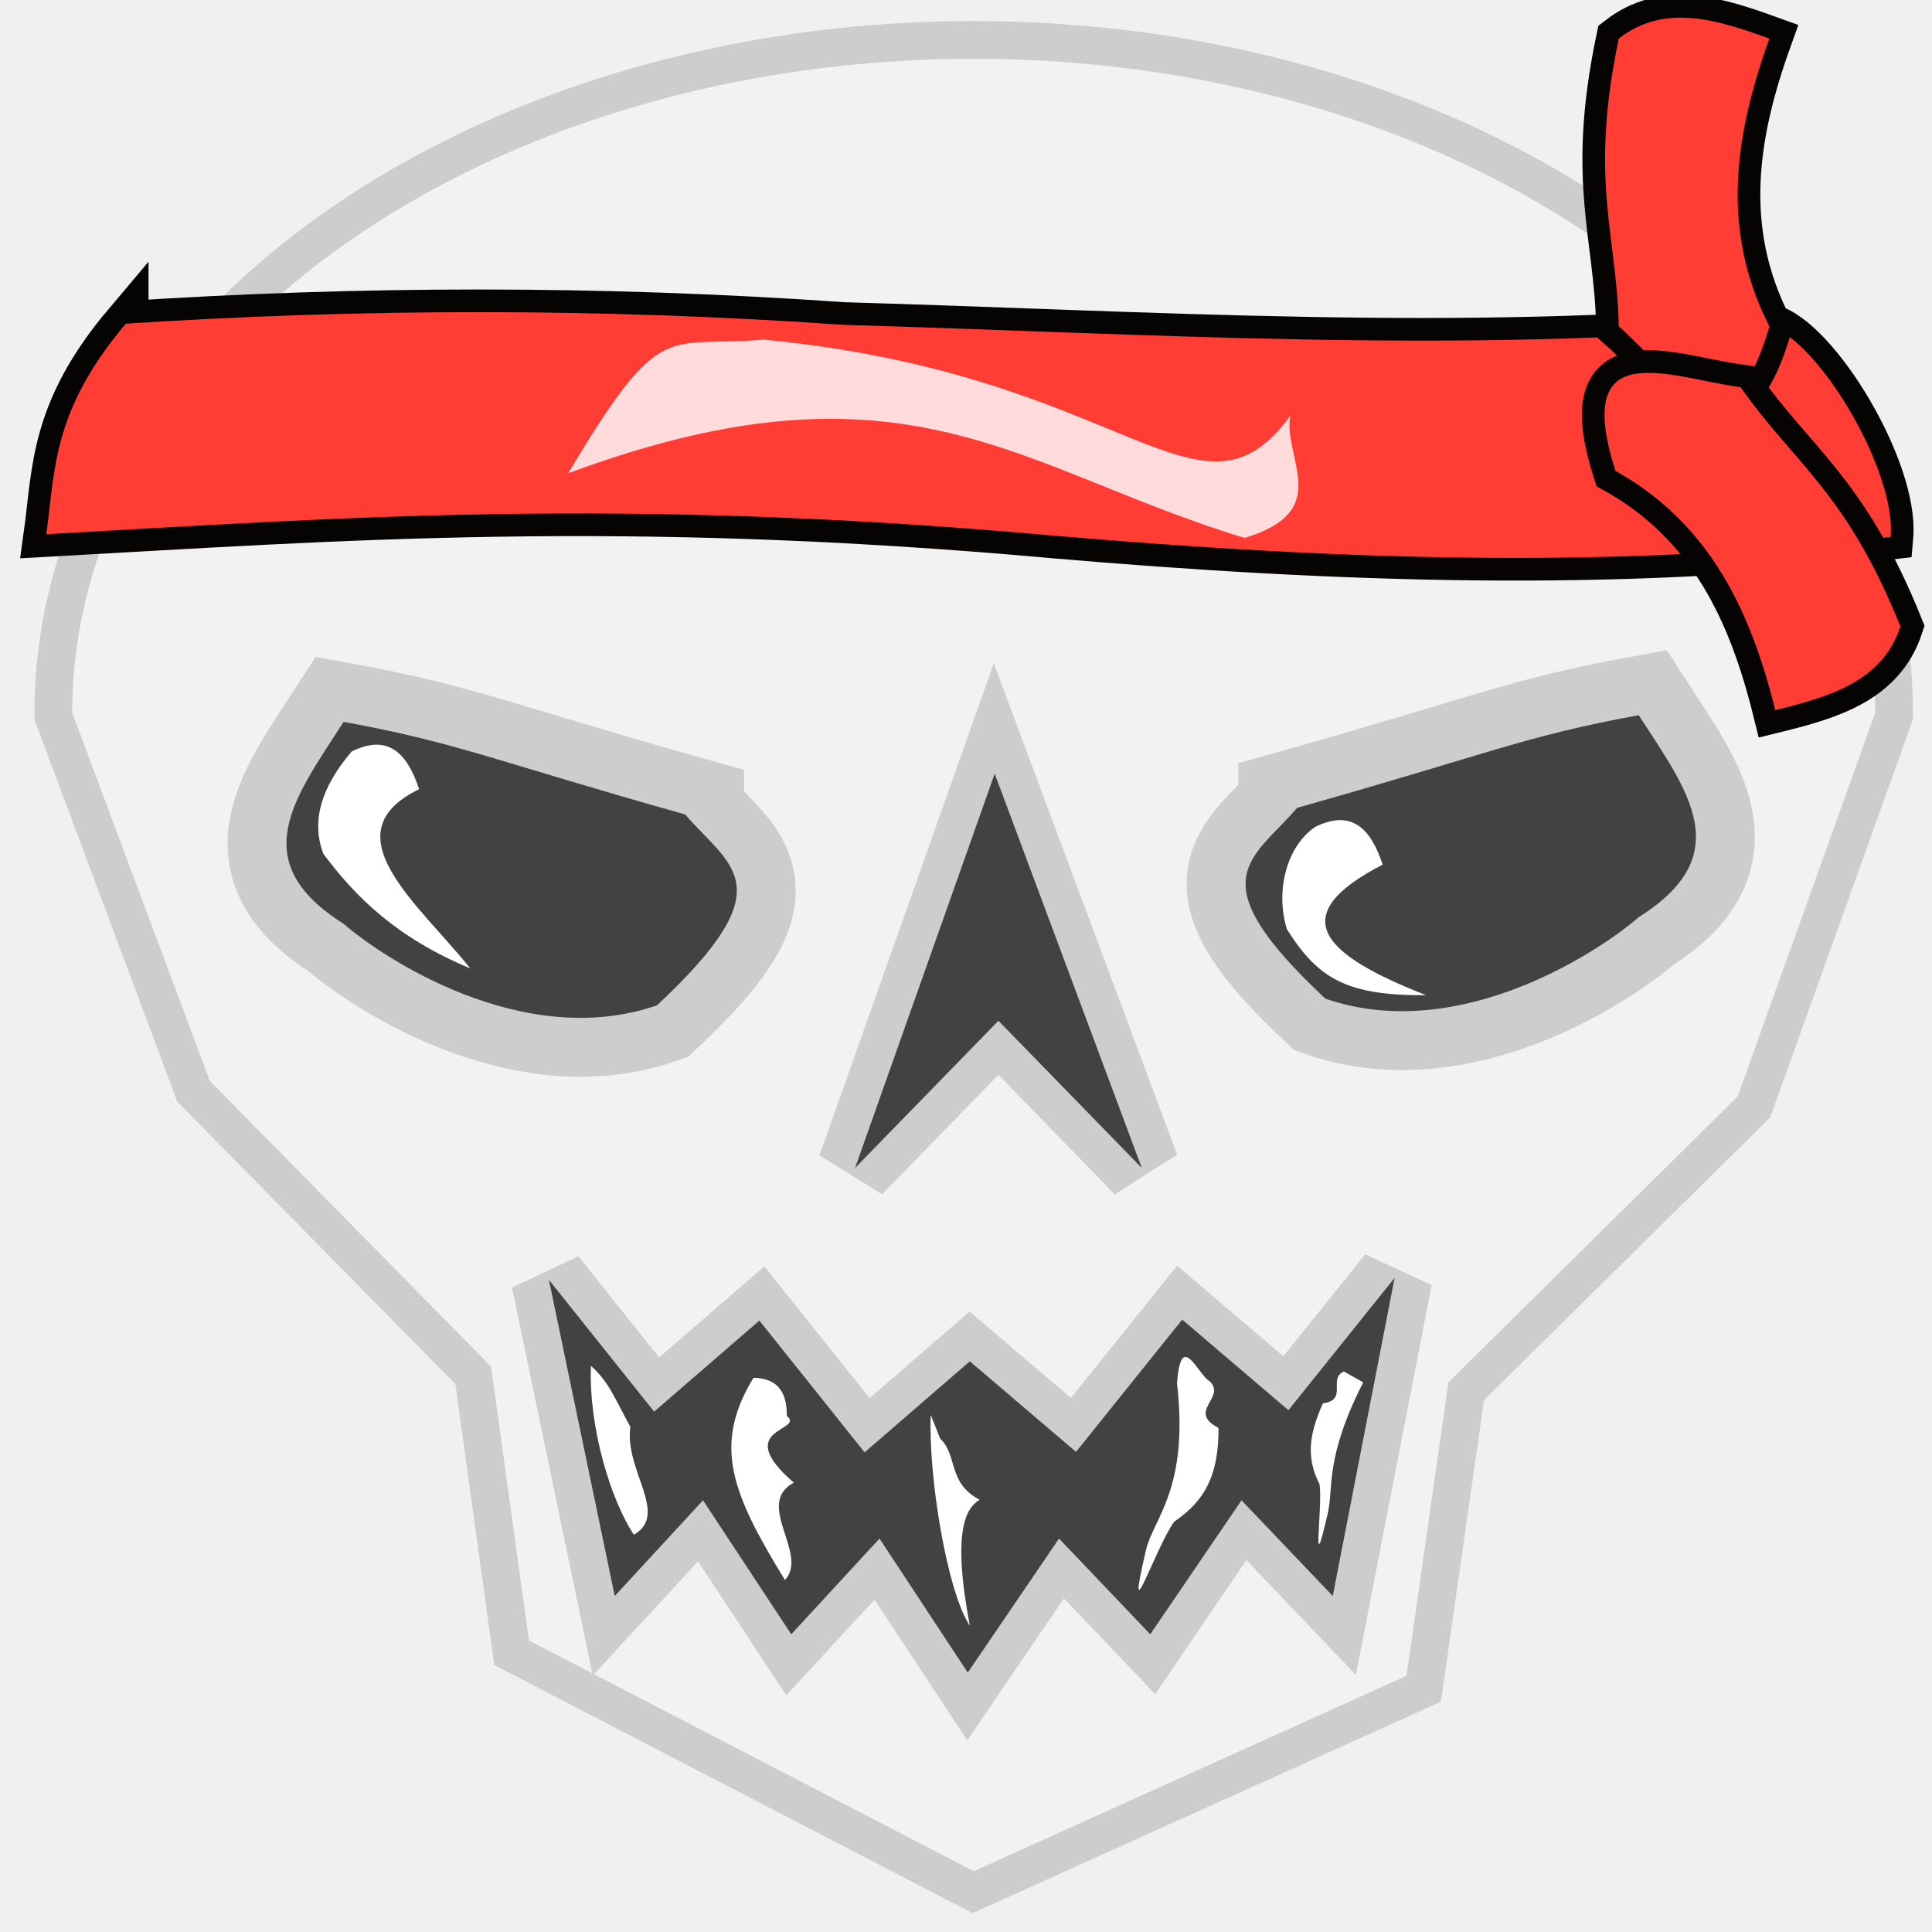
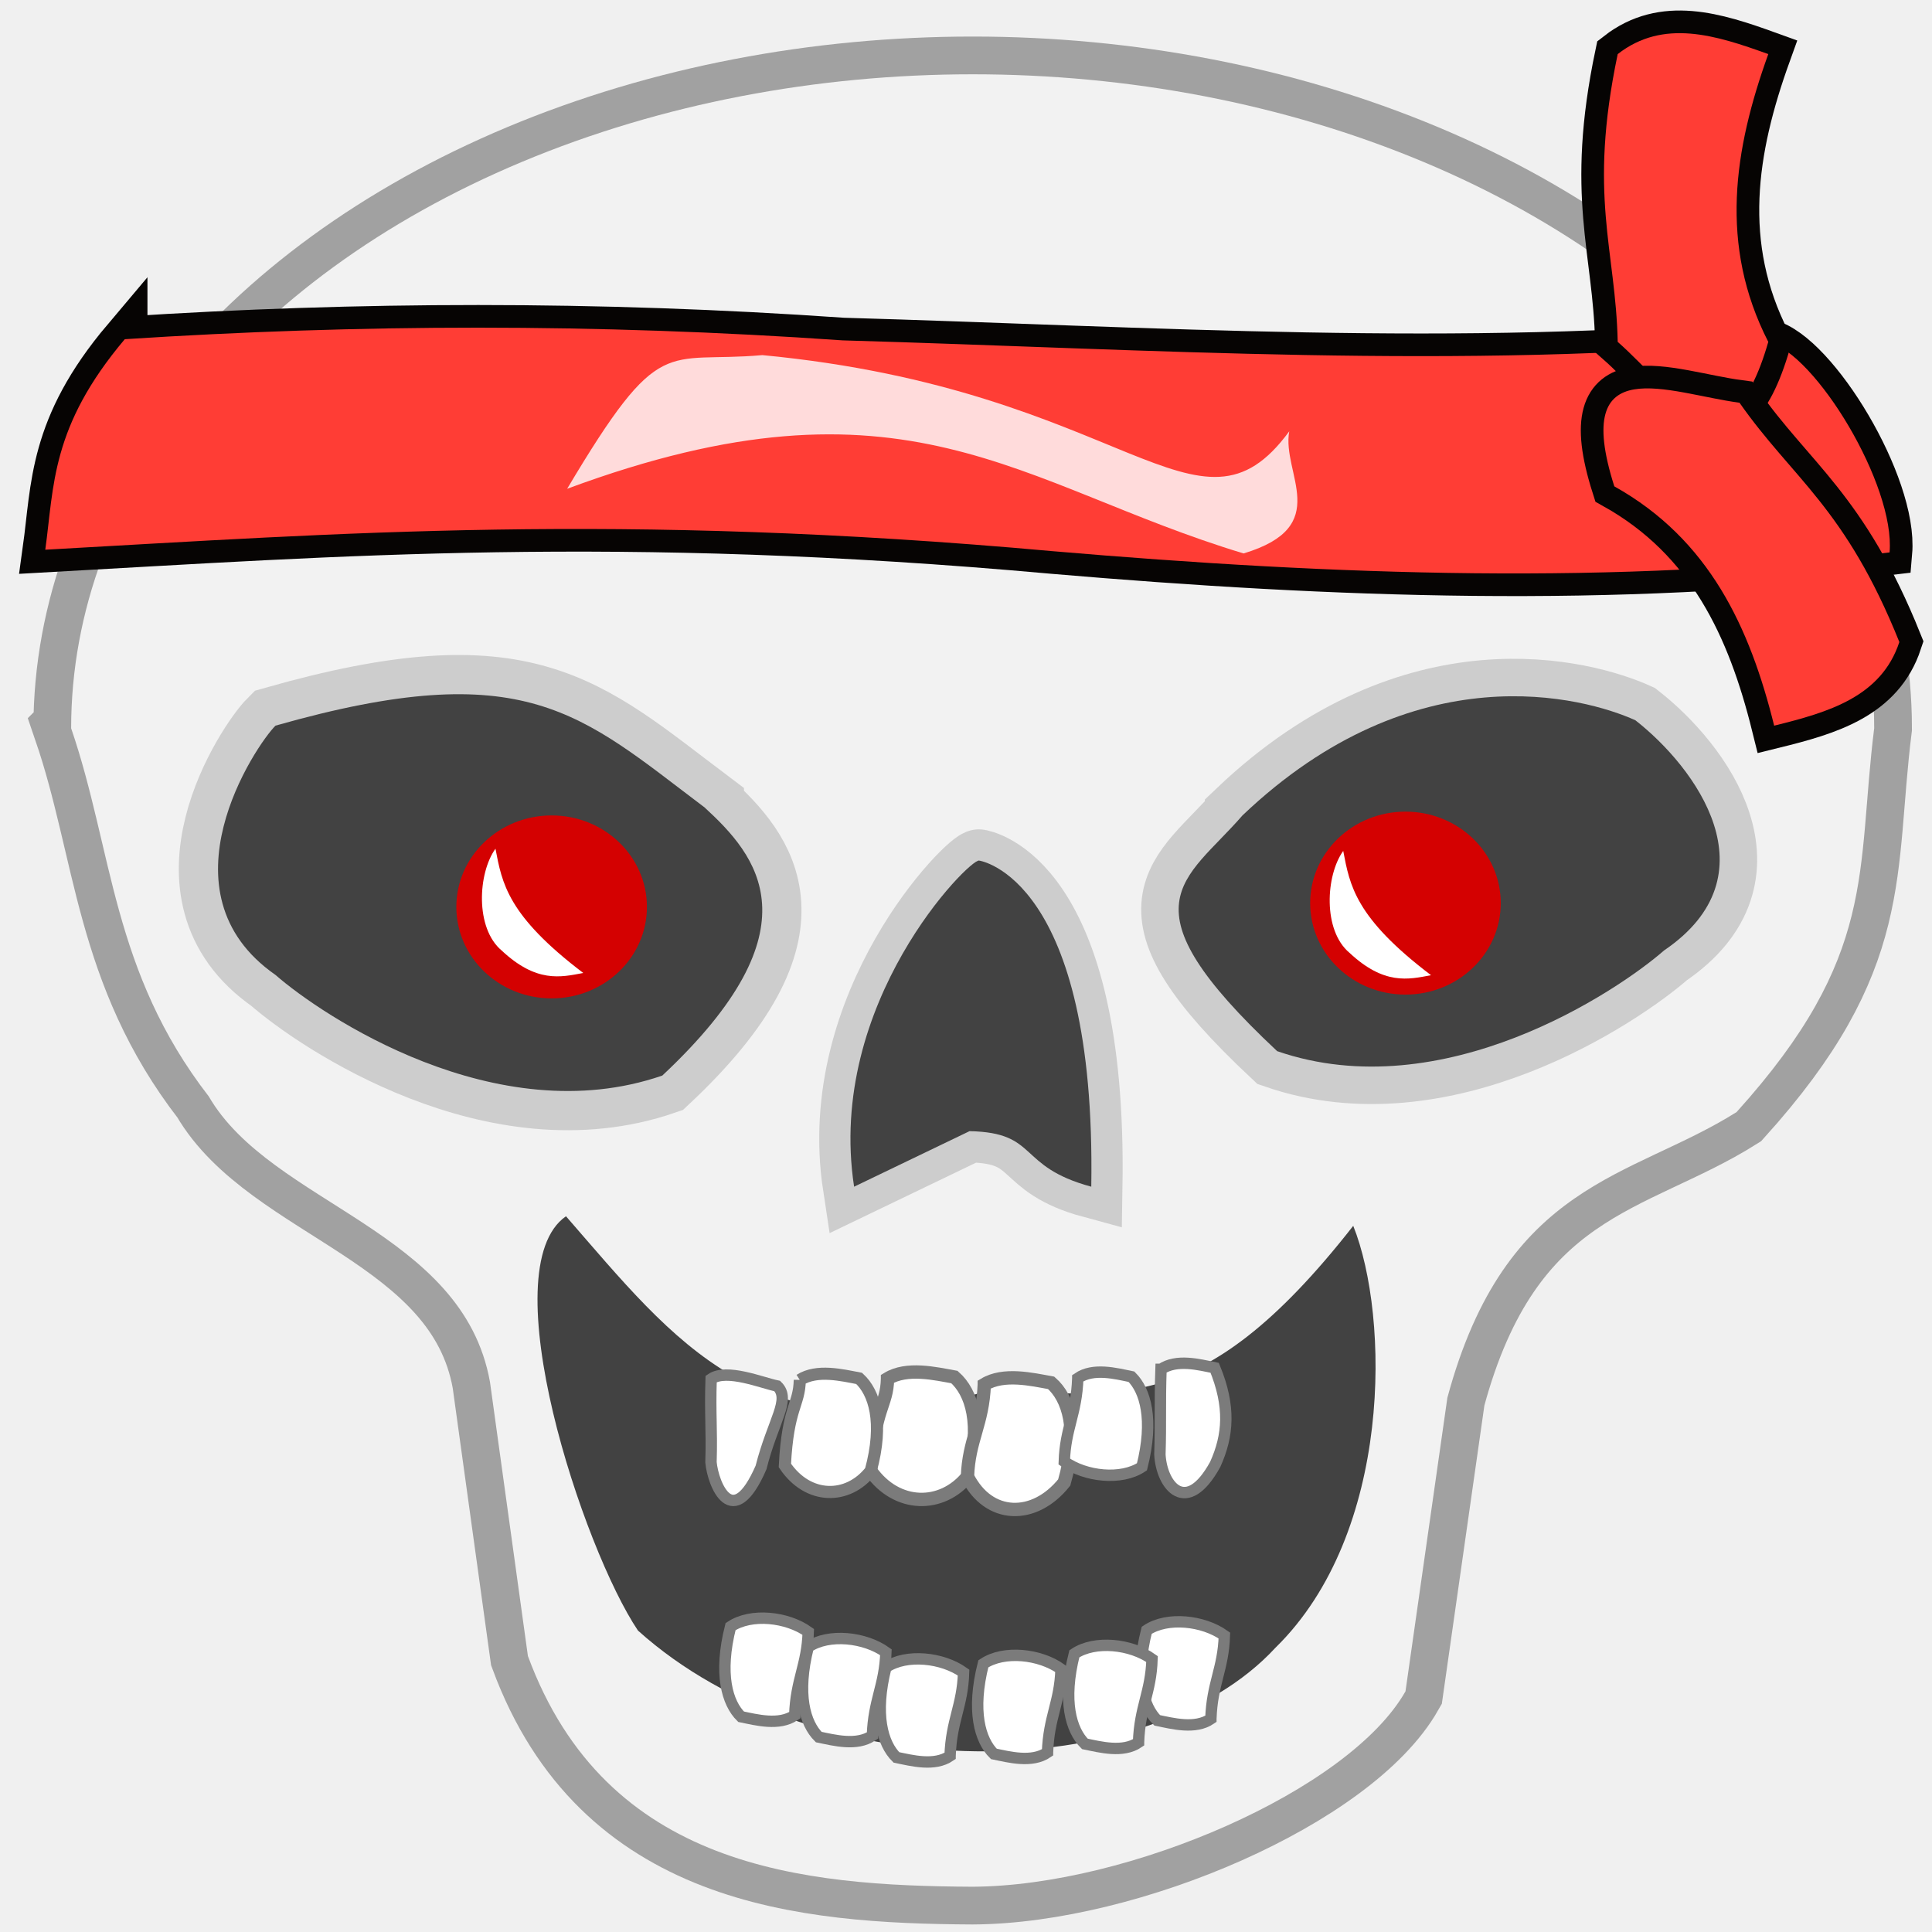
<svg xmlns="http://www.w3.org/2000/svg" xmlns:xlink="http://www.w3.org/1999/xlink" width="256" height="256" viewBox="0 0 67.733 67.733" version="1.1" id="svg8">
  <defs id="defs2">
    <linearGradient id="linearGradient4672">
      <stop id="stop4668" offset="0" style="stop-color:#552200;stop-opacity:1" />
      <stop id="stop4670" offset="1" style="stop-color:#f8cfa3;stop-opacity:0;" />
    </linearGradient>
    <linearGradient id="linearGradient4666">
      <stop id="stop4662" offset="0" style="stop-color:#784421;stop-opacity:1" />
      <stop id="stop4664" offset="1" style="stop-color:#f8cfa3;stop-opacity:0;" />
    </linearGradient>
    <linearGradient id="linearGradient4644">
      <stop style="stop-color:#552200;stop-opacity:1" offset="0" id="stop4640" />
      <stop style="stop-color:#f8cfa3;stop-opacity:0;" offset="1" id="stop4642" />
    </linearGradient>
    <linearGradient xlink:href="#linearGradient4644" id="linearGradient4646" x1="96.519" y1="165.911" x2="110.117" y2="164.307" gradientUnits="userSpaceOnUse" />
    <linearGradient xlink:href="#linearGradient4672" id="linearGradient4648" x1="96.974" y1="155.001" x2="104.437" y2="150.658" gradientUnits="userSpaceOnUse" />
    <linearGradient xlink:href="#linearGradient4666" id="linearGradient4650" x1="77.2" y1="156.859" x2="85.43" y2="156.516" gradientUnits="userSpaceOnUse" />
  </defs>
  <g id="layer1" transform="translate(-73.86357,-105.1402)">
-     <path style="opacity:1;vector-effect:none;fill:#f2f2f2;fill-opacity:1;fill-rule:nonzero;stroke:#cdcdcd;stroke-width:2.646;stroke-linecap:butt;stroke-linejoin:miter;stroke-miterlimit:4;stroke-dasharray:none;stroke-dashoffset:0;stroke-opacity:1;paint-order:stroke fill markers" d="m 76.395,130.125 c -2e-6,-8.19 6.024,-15.758 15.803,-19.853 9.779,-4.095 21.827,-4.095 31.606,0 9.779,4.095 15.803,11.663 15.803,19.853 l -4.825,13.459 -10.139,10.016 -1.468,10.292 -15.174,6.85 -15.593,-8.089 -1.329,-9.603 -9.86,-10.016 z" id="path4516" />
-     <path style="opacity:1;vector-effect:none;fill:#424242;fill-opacity:1;fill-rule:nonzero;stroke:#cdcdcd;stroke-width:2.646;stroke-linecap:butt;stroke-linejoin:miter;stroke-miterlimit:4;stroke-dasharray:none;stroke-dashoffset:0;stroke-opacity:1;paint-order:stroke fill markers" d="m 93.108,150.01 3.689,4.62 3.689,-3.192 3.689,4.62 3.689,-3.192 3.723,3.175 3.723,-4.637 3.723,3.175 3.723,-4.637 -2.168,11.152 -3.199,-3.356 -3.199,4.698 -3.199,-3.356 -3.199,4.698 -3.094,-4.698 -3.094,3.356 -3.094,-4.698 -3.094,3.356 z" id="rect4519" />
-     <path style="opacity:1;vector-effect:none;fill:#424242;fill-opacity:1;fill-rule:nonzero;stroke:#cdcdcd;stroke-width:2.646;stroke-linecap:butt;stroke-linejoin:miter;stroke-miterlimit:4;stroke-dasharray:none;stroke-dashoffset:0;stroke-opacity:1;paint-order:stroke fill markers" d="m 108.736,132.265 5.157,13.822 -5.026,-5.16 -5.026,5.16 z" id="rect4550" />
-     <path style="opacity:1;vector-effect:none;fill:#424242;fill-opacity:1;fill-rule:nonzero;stroke:#cdcdcd;stroke-width:4.128;stroke-linecap:butt;stroke-linejoin:miter;stroke-miterlimit:4;stroke-dasharray:none;stroke-dashoffset:0;stroke-opacity:1;paint-order:stroke fill markers" d="m 119.341,133.461 c 6.805,-1.918 7.936,-2.506 11.974,-3.247 1.745,2.693 3.467,4.895 0,7.08 -1.298,1.137 -6.263,4.487 -10.985,2.858 -4.486,-4.199 -2.614,-4.817 -0.989,-6.69 z" id="rect4558" />
-     <path style="opacity:1;vector-effect:none;fill:#424242;fill-opacity:1;fill-rule:nonzero;stroke:#cdcdcd;stroke-width:4.128;stroke-linecap:butt;stroke-linejoin:miter;stroke-miterlimit:4;stroke-dasharray:none;stroke-dashoffset:0;stroke-opacity:1;paint-order:stroke fill markers" d="m 97.886,133.695 c -6.805,-1.918 -7.936,-2.506 -11.974,-3.247 -1.745,2.693 -3.467,4.895 0,7.08 1.298,1.137 6.263,4.487 10.985,2.858 4.486,-4.199 2.614,-4.817 0.989,-6.69 z" id="rect4558-4" />
-     <path style="opacity:1;vector-effect:none;fill:#ff3d35;fill-opacity:1;fill-rule:nonzero;stroke:#060403;stroke-width:1.588;stroke-linecap:butt;stroke-linejoin:miter;stroke-miterlimit:4;stroke-dasharray:none;stroke-dashoffset:0;stroke-opacity:1;paint-order:stroke fill markers" d="m 78.276,116.488 c 8.147,-0.529 16.513,-0.563 25.164,0.041 10.818,0.311 21.636,1.042 32.454,0.053 1.661,0.42 4.456,5.026 4.252,7.381 -9.632,1.158 -19.453,0.803 -29.336,-0.043 -15.262,-1.378 -25.05,-0.621 -35.322,-0.052 0.31,-2.232 0.191,-4.306 2.788,-7.381 z" id="rect4561" />
-     <path style="opacity:1;vector-effect:none;fill:#ff3d35;fill-opacity:1;fill-rule:nonzero;stroke:#060403;stroke-width:1.588;stroke-linecap:butt;stroke-linejoin:miter;stroke-miterlimit:4;stroke-dasharray:none;stroke-dashoffset:0;stroke-opacity:1;paint-order:stroke fill markers" d="m 130.616,106.493 c 1.599,-1.247 3.433,-0.668 5.279,0 -1.203,3.338 -1.737,6.689 0,10.089 -1.402,4.865 -3.398,1.65 -5.279,0 -0.07,-3.255 -1.047,-5.103 0,-10.089 z" id="rect4564" />
-     <path style="opacity:1;vector-effect:none;fill:#ff3d35;fill-opacity:1;fill-rule:nonzero;stroke:#060403;stroke-width:1.588;stroke-linecap:butt;stroke-linejoin:miter;stroke-miterlimit:4;stroke-dasharray:none;stroke-dashoffset:0;stroke-opacity:1;paint-order:stroke fill markers" d="m 140.49,127.105 c -0.637,1.925 -2.484,2.462 -4.389,2.932 -0.854,-3.443 -2.271,-6.527 -5.604,-8.39 -1.536,-4.825 1.909,-3.259 4.389,-2.932 1.866,2.668 3.705,3.662 5.604,8.39 z" id="rect4564-7" />
-     <path style="opacity:1;vector-effect:none;fill:#ffffff;fill-opacity:1;fill-rule:nonzero;stroke:none;stroke-width:1.588;stroke-linecap:butt;stroke-linejoin:miter;stroke-miterlimit:4;stroke-dasharray:none;stroke-dashoffset:0;stroke-opacity:1;paint-order:stroke fill markers" d="m 86.195,131.485 c 1.289,-0.633 1.952,0.075 2.362,1.323 -3.185,1.554 -0.021,4.015 1.795,6.284 -2.57,-1.07 -4.016,-2.494 -5.15,-4.016 -0.434,-1.133 -0.086,-2.332 0.992,-3.591 z" id="rect4588" />
-     <path style="opacity:1;vector-effect:none;fill:#ffffff;fill-opacity:1;fill-rule:nonzero;stroke:none;stroke-width:1.588;stroke-linecap:butt;stroke-linejoin:miter;stroke-miterlimit:4;stroke-dasharray:none;stroke-dashoffset:0;stroke-opacity:1;paint-order:stroke fill markers" d="m 119.975,134.129 c 1.289,-0.633 1.952,0.075 2.362,1.323 -3.516,1.818 -2.053,3.176 1.528,4.58 -2.773,0.016 -3.79,-0.572 -4.883,-2.312 -0.412,-1.329 -0.023,-2.898 0.992,-3.591 z" id="rect4588-1" />
-     <path style="opacity:1;vector-effect:none;fill:#ffffff;fill-opacity:1;fill-rule:nonzero;stroke:none;stroke-width:1.588;stroke-linecap:butt;stroke-linejoin:miter;stroke-miterlimit:4;stroke-dasharray:none;stroke-dashoffset:0;stroke-opacity:1;paint-order:stroke fill markers" d="m 94.582,153.026 c 0.628,0.566 0.801,1.074 1.38,2.138 -0.211,1.536 1.375,3.07 0.123,3.781 -0.796,-1.198 -1.59,-3.75 -1.503,-5.919 z" id="rect4606" />
-     <path style="opacity:1;vector-effect:none;fill:#ffffff;fill-opacity:1;fill-rule:nonzero;stroke:none;stroke-width:1.588;stroke-linecap:butt;stroke-linejoin:miter;stroke-miterlimit:4;stroke-dasharray:none;stroke-dashoffset:0;stroke-opacity:1;paint-order:stroke fill markers" d="m 101.449,154.78 c 0.66,0.539 -1.986,0.412 0.244,2.339 -1.396,0.754 0.543,2.504 -0.311,3.414 -1.865,-3.045 -2.544,-4.723 -1.102,-7.089 0.702,0.016 1.177,0.344 1.169,1.336 z" id="rect4606-4" />
-     <path style="opacity:1;vector-effect:none;fill:#ffffff;fill-opacity:1;fill-rule:nonzero;stroke:none;stroke-width:1.588;stroke-linecap:butt;stroke-linejoin:miter;stroke-miterlimit:4;stroke-dasharray:none;stroke-dashoffset:0;stroke-opacity:1;paint-order:stroke fill markers" d="m 106.828,155.582 c 0.616,0.576 0.25,1.547 1.38,2.138 -0.467,0.282 -0.982,1.05 -0.344,4.416 -0.796,-1.198 -1.457,-5.22 -1.37,-7.389 z" id="rect4606-2" />
-     <path style="opacity:1;vector-effect:none;fill:#ffdbdb;fill-opacity:1;fill-rule:nonzero;stroke:none;stroke-width:1.588;stroke-linecap:butt;stroke-linejoin:miter;stroke-miterlimit:4;stroke-dasharray:none;stroke-dashoffset:0;stroke-opacity:1;paint-order:stroke fill markers" d="m 100.628,117.046 c 12.745,1.212 15.273,7.039 18.472,2.671 -0.276,1.474 1.565,3.332 -1.602,4.282 -7.907,-2.391 -11.834,-6.673 -23.714,-2.267 3.293,-5.531 3.407,-4.38 6.845,-4.686 z" id="rect4630" />
-     <path style="opacity:1;vector-effect:none;fill:#ffffff;fill-opacity:1;fill-rule:nonzero;stroke:none;stroke-width:1.588;stroke-linecap:butt;stroke-linejoin:miter;stroke-miterlimit:4;stroke-dasharray:none;stroke-dashoffset:0;stroke-opacity:1;paint-order:stroke fill markers" d="m 116.266,153.56 c 0.616,0.576 -0.813,1.051 0.317,1.642 0.005,1.588 -0.426,2.52 -1.549,3.282 -0.656,0.886 -1.76,4.273 -0.993,0.994 0.26,-1.112 1.511,-2.127 1.088,-5.832 0.131,-1.912 0.723,-0.326 1.137,-0.086 z" id="rect4606-2-2" />
-     <path style="opacity:1;vector-effect:none;fill:#ffffff;fill-opacity:1;fill-rule:nonzero;stroke:none;stroke-width:1.588;stroke-linecap:butt;stroke-linejoin:miter;stroke-miterlimit:4;stroke-dasharray:none;stroke-dashoffset:0;stroke-opacity:1;paint-order:stroke fill markers" d="m 120.978,153.224 c -0.571,0.251 0.16,0.996 -0.736,1.116 -0.524,1.162 -0.563,1.965 -0.116,2.836 0.116,0.832 -0.311,3.621 0.29,1.004 0.204,-0.888 -0.111,-1.921 1.24,-4.577 z" id="rect4606-2-2-1" />
+     <path style="opacity:1;vector-effect:none;fill:#f2f2f2;fill-opacity:1;fill-rule:nonzero;stroke:#a1a1a1;stroke-width:2.646;stroke-linecap:butt;stroke-linejoin:miter;stroke-miterlimit:4;stroke-dasharray:none;stroke-dashoffset:0;stroke-opacity:1;paint-order:stroke fill markers" d="m 76.358,130.669 c -1e-5,-8.19 6.024,-15.758 15.803,-19.853 9.779,-4.095 21.827,-4.095 31.606,0 9.779,4.095 15.803,11.663 15.803,19.853 -0.63,5.045 0.138,7.964 -4.825,13.459 -3.695,2.331 -8.091,2.417 -10.139,10.016 l -1.468,10.292 c -1.978,3.485 -9.724,6.822 -15.174,6.85 -5.945,-0.032 -12.843,-0.635 -15.593,-8.089 l -1.329,-9.603 c -0.951,-5.333 -7.658,-6.22 -9.86,-10.016 -3.406,-4.399 -3.353,-8.613 -4.825,-12.908 z" id="path4516-8" />
+     <path style="opacity:1;vector-effect:none;fill:#424242;fill-opacity:1;fill-rule:nonzero;stroke:#cdcdcd;stroke-width:2.189;stroke-linecap:butt;stroke-linejoin:miter;stroke-miterlimit:4;stroke-dasharray:none;stroke-dashoffset:0;stroke-opacity:1;paint-order:stroke fill markers" d="m 108.188,135.311 c 0.021,0 4.112,0.593 3.934,11.433 -2.633,-0.713 -1.819,-1.898 -4.268,-1.947 l -4.047,1.947 c -0.988,-6.457 4.063,-11.512 4.381,-11.433 z" id="rect4550-7" />
+     <path style="opacity:1;vector-effect:none;fill:#424242;fill-opacity:1;fill-rule:nonzero;stroke:#cdcdcd;stroke-width:2.627;stroke-linecap:butt;stroke-linejoin:miter;stroke-miterlimit:4;stroke-dasharray:none;stroke-dashoffset:0;stroke-opacity:1;paint-order:stroke fill markers" d="m 117.418,133.732 c 6.067,-5.778 12.005,-4.144 13.78,-3.34 2.103,1.644 4.903,5.422 1.002,8.072 -1.602,1.403 -7.731,5.538 -13.561,3.528 -5.537,-5.183 -3.227,-5.947 -1.221,-8.259 z" id="rect4558-9" />
+     <path style="opacity:1;vector-effect:none;fill:#424242;fill-opacity:1;fill-rule:nonzero;stroke:#cdcdcd;stroke-width:2.75;stroke-linecap:butt;stroke-linejoin:miter;stroke-miterlimit:4;stroke-dasharray:none;stroke-dashoffset:0;stroke-opacity:1;paint-order:stroke fill markers" d="m 98.571,133.452 c -4.356,-3.282 -6.263,-5.369 -15.049,-2.872 -0.688,0.685 -4.167,5.84 0,8.74 1.602,1.403 7.731,5.539 13.561,3.528 5.534,-5.185 3.296,-7.731 1.488,-9.395 z" id="rect4558-4-2" />
+     <path style="opacity:1;vector-effect:none;fill:#ff3d35;fill-opacity:1;fill-rule:nonzero;stroke:#060403;stroke-width:1.588;stroke-linecap:butt;stroke-linejoin:miter;stroke-miterlimit:4;stroke-dasharray:none;stroke-dashoffset:0;stroke-opacity:1;paint-order:stroke fill markers" d="m 78.239,117.032 c 8.147,-0.529 16.513,-0.563 25.164,0.041 10.818,0.311 21.636,1.042 32.454,0.053 1.661,0.42 4.456,5.026 4.252,7.381 -9.632,1.158 -19.453,0.803 -29.336,-0.043 -15.262,-1.378 -25.05,-0.621 -35.322,-0.052 0.31,-2.232 0.191,-4.306 2.788,-7.381 z" id="rect4561-0" />
+     <path style="opacity:1;vector-effect:none;fill:#ff3d35;fill-opacity:1;fill-rule:nonzero;stroke:#060403;stroke-width:1.588;stroke-linecap:butt;stroke-linejoin:miter;stroke-miterlimit:4;stroke-dasharray:none;stroke-dashoffset:0;stroke-opacity:1;paint-order:stroke fill markers" d="m 130.578,107.037 c 1.599,-1.247 3.433,-0.668 5.279,0 -1.203,3.338 -1.737,6.689 0,10.089 -1.402,4.865 -3.398,1.65 -5.279,0 -0.07,-3.255 -1.047,-5.103 0,-10.089 z" id="rect4564-2" />
+     <path style="opacity:1;vector-effect:none;fill:#ff3d35;fill-opacity:1;fill-rule:nonzero;stroke:#060403;stroke-width:1.588;stroke-linecap:butt;stroke-linejoin:miter;stroke-miterlimit:4;stroke-dasharray:none;stroke-dashoffset:0;stroke-opacity:1;paint-order:stroke fill markers" d="m 140.452,127.649 c -0.637,1.925 -2.484,2.462 -4.389,2.932 -0.854,-3.443 -2.271,-6.527 -5.604,-8.39 -1.536,-4.825 1.909,-3.259 4.389,-2.932 1.866,2.668 3.705,3.662 5.604,8.39 z" id="rect4564-7-3" />
+     <path style="opacity:1;vector-effect:none;fill:#ffdbdb;fill-opacity:1;fill-rule:nonzero;stroke:none;stroke-width:1.588;stroke-linecap:butt;stroke-linejoin:miter;stroke-miterlimit:4;stroke-dasharray:none;stroke-dashoffset:0;stroke-opacity:1;paint-order:stroke fill markers" d="m 100.591,117.59 c 12.745,1.212 15.273,7.039 18.472,2.671 -0.276,1.474 1.565,3.332 -1.602,4.282 -7.907,-2.391 -11.834,-6.673 -23.714,-2.267 3.293,-5.531 3.407,-4.38 6.845,-4.686 z" id="rect4630-7" />
+     <ellipse style="fill:#d40000;fill-opacity:0.992;stroke:none;stroke-width:2.128;stroke-miterlimit:4;stroke-dasharray:none;stroke-opacity:1" id="path1812-5" cx="93.203" cy="136.935" rx="3.341" ry="3.207" />
+     <ellipse style="fill:#d40000;fill-opacity:0.992;stroke:none;stroke-width:2.128;stroke-miterlimit:4;stroke-dasharray:none;stroke-opacity:1" id="path1812-3-9" cx="123.137" cy="136.802" rx="3.341" ry="3.207" />
+     <path style="fill:#ffffff;fill-opacity:1;stroke:none;stroke-width:3.245;stroke-miterlimit:4;stroke-dasharray:none;stroke-opacity:1" d="m 120.955,134.972 c 0.231,1.206 0.415,2.336 3.078,4.357 -0.797,0.153 -1.644,0.351 -2.86,-0.786 -0.938,-0.787 -0.834,-2.712 -0.218,-3.571 z" id="rect1846-2" />
+     <path style="fill:#ffffff;fill-opacity:1;stroke:none;stroke-width:3.245;stroke-miterlimit:4;stroke-dasharray:none;stroke-opacity:1" d="m 91.234,134.894 c 0.231,1.206 0.415,2.336 3.078,4.357 -0.797,0.153 -1.644,0.351 -2.86,-0.786 -0.938,-0.787 -0.834,-2.712 -0.218,-3.571 z" id="rect1846-7-2" />
+     <path style="fill:#424242;fill-opacity:1;stroke:none;stroke-width:1.119;stroke-miterlimit:4;stroke-dasharray:none;stroke-opacity:1" d="m 108.371,153.934 c 4.592,-0.043 7.453,1.188 12.935,-5.818 1.275,3.181 1.388,10.767 -2.726,14.79 -4.479,4.856 -16.083,5.029 -22.35,-0.6 -1.921,-2.853 -5.175,-12.682 -2.524,-14.526 3.832,4.403 6.827,8.444 14.665,6.155 z" id="rect1867-8" />
+     <path style="fill:#ffffff;fill-opacity:1;stroke:#7b7b7b;stroke-width:0.399;stroke-miterlimit:4;stroke-dasharray:none;stroke-opacity:1" d="m 98.795,153.484 c 0.547,-0.375 1.779,0.139 2.317,0.248 0.486,0.48 -0.147,1.2 -0.568,2.857 -1.001,2.296 -1.683,0.591 -1.754,-0.184 0.036,-1.171 -0.037,-1.674 0.005,-2.921 z" id="rect1864-5-9" />
+     <path style="fill:#ffffff;fill-opacity:1;stroke:#7b7b7b;stroke-width:0.399;stroke-miterlimit:4;stroke-dasharray:none;stroke-opacity:1" d="m 114.567,153.146 c 0.547,-0.375 1.344,-0.162 1.882,-0.052 0.557,1.36 0.478,2.367 0.019,3.384 -1.003,1.828 -1.878,0.773 -1.94,-0.344 0.036,-1.171 -0.004,-1.741 0.038,-2.988 z" id="rect1864-3-7" />
+     <path style="fill:#ffffff;fill-opacity:1;stroke:#7b7b7b;stroke-width:0.399;stroke-miterlimit:4;stroke-dasharray:none;stroke-opacity:1" d="m 101.726,165.274 c -0.547,0.375 -1.344,0.162 -1.882,0.052 -0.486,-0.48 -0.788,-1.501 -0.368,-3.158 0.722,-0.484 1.986,-0.344 2.723,0.184 -0.036,1.171 -0.431,1.674 -0.473,2.921 z" id="rect1864-9-3" />
+     <path style="fill:#ffffff;fill-opacity:1;stroke:#7b7b7b;stroke-width:0.468;stroke-miterlimit:4;stroke-dasharray:none;stroke-opacity:1" d="m 104.979,153.476 c 0.682,-0.414 1.675,-0.179 2.345,-0.058 0.605,0.531 0.982,1.66 0.458,3.492 -0.9,1.097 -2.474,1.095 -3.392,-0.203 0.118,-2.211 0.571,-2.274 0.589,-3.23 z" id="rect1864-5-2-6" />
+     <path style="fill:#ffffff;fill-opacity:1;stroke:#7b7b7b;stroke-width:0.468;stroke-miterlimit:4;stroke-dasharray:none;stroke-opacity:1" d="m 108.371,153.679 c 0.682,-0.414 1.675,-0.179 2.345,-0.058 0.605,0.531 0.982,1.66 0.458,3.492 -1.055,1.317 -2.651,1.272 -3.392,-0.203 0.044,-1.294 0.537,-1.851 0.589,-3.23 z" id="rect1864-5-7-1" />
+     <path style="fill:#ffffff;fill-opacity:1;stroke:#7b7b7b;stroke-width:0.399;stroke-miterlimit:4;stroke-dasharray:none;stroke-opacity:1" d="m 107.172,166.7 c -0.547,0.375 -1.344,0.162 -1.882,0.052 -0.486,-0.48 -0.788,-1.501 -0.368,-3.158 0.722,-0.484 1.986,-0.344 2.723,0.184 -0.036,1.171 -0.431,1.674 -0.473,2.921 z" id="rect1864-9-0-2" />
+     <path style="fill:#ffffff;fill-opacity:1;stroke:#7b7b7b;stroke-width:0.399;stroke-miterlimit:4;stroke-dasharray:none;stroke-opacity:1" d="m 104.449,165.987 c -0.547,0.375 -1.344,0.162 -1.882,0.052 -0.486,-0.48 -0.788,-1.501 -0.368,-3.158 0.722,-0.484 1.986,-0.344 2.723,0.184 -0.036,1.171 -0.431,1.674 -0.473,2.921 z" id="rect1864-5-1-9-9" />
+     <path style="fill:#ffffff;fill-opacity:1;stroke:#7b7b7b;stroke-width:0.425;stroke-miterlimit:4;stroke-dasharray:none;stroke-opacity:1" d="m 101.903,153.519 c 0.605,-0.385 1.486,-0.166 2.081,-0.054 0.537,0.493 0.871,1.541 0.406,3.241 -0.798,1.018 -2.195,1.017 -3.01,-0.189 0.105,-2.052 0.506,-2.111 0.523,-2.999 z" id="rect1864-5-2-3-3" />
+     <path style="fill:#ffffff;fill-opacity:1;stroke:#7b7b7b;stroke-width:0.399;stroke-miterlimit:4;stroke-dasharray:none;stroke-opacity:1" d="m 111.649,153.458 c 0.547,-0.375 1.344,-0.162 1.882,-0.052 0.486,0.48 0.788,1.501 0.368,3.158 -0.722,0.484 -1.986,0.344 -2.723,-0.184 0.036,-1.171 0.431,-1.674 0.473,-2.921 z" id="rect1864-3-6-1" />
+     <path style="fill:#ffffff;fill-opacity:1;stroke:#7b7b7b;stroke-width:0.399;stroke-miterlimit:4;stroke-dasharray:none;stroke-opacity:1" d="m 116.315,165.401 c -0.547,0.375 -1.344,0.162 -1.882,0.052 -0.486,-0.48 -0.788,-1.501 -0.368,-3.158 0.722,-0.484 1.986,-0.344 2.723,0.184 -0.036,1.171 -0.431,1.674 -0.473,2.921 z" id="rect1864-5-1-2-9" />
+     <path style="fill:#ffffff;fill-opacity:1;stroke:#7b7b7b;stroke-width:0.399;stroke-miterlimit:4;stroke-dasharray:none;stroke-opacity:1" d="m 110.588,166.577 c -0.547,0.375 -1.344,0.162 -1.882,0.052 -0.486,-0.48 -0.788,-1.501 -0.368,-3.158 0.722,-0.484 1.986,-0.344 2.723,0.184 -0.036,1.171 -0.431,1.674 -0.473,2.921 z" id="rect1864-5-1-2-6-4" />
+     <path style="fill:#ffffff;fill-opacity:1;stroke:#7b7b7b;stroke-width:0.399;stroke-miterlimit:4;stroke-dasharray:none;stroke-opacity:1" d="m 113.779,166.226 c -0.547,0.375 -1.344,0.162 -1.882,0.052 -0.486,-0.48 -0.788,-1.501 -0.368,-3.158 0.722,-0.484 1.986,-0.344 2.723,0.184 -0.036,1.171 -0.431,1.674 -0.473,2.921 z" id="rect1864-5-1-2-1-7" />
  </g>
</svg>
